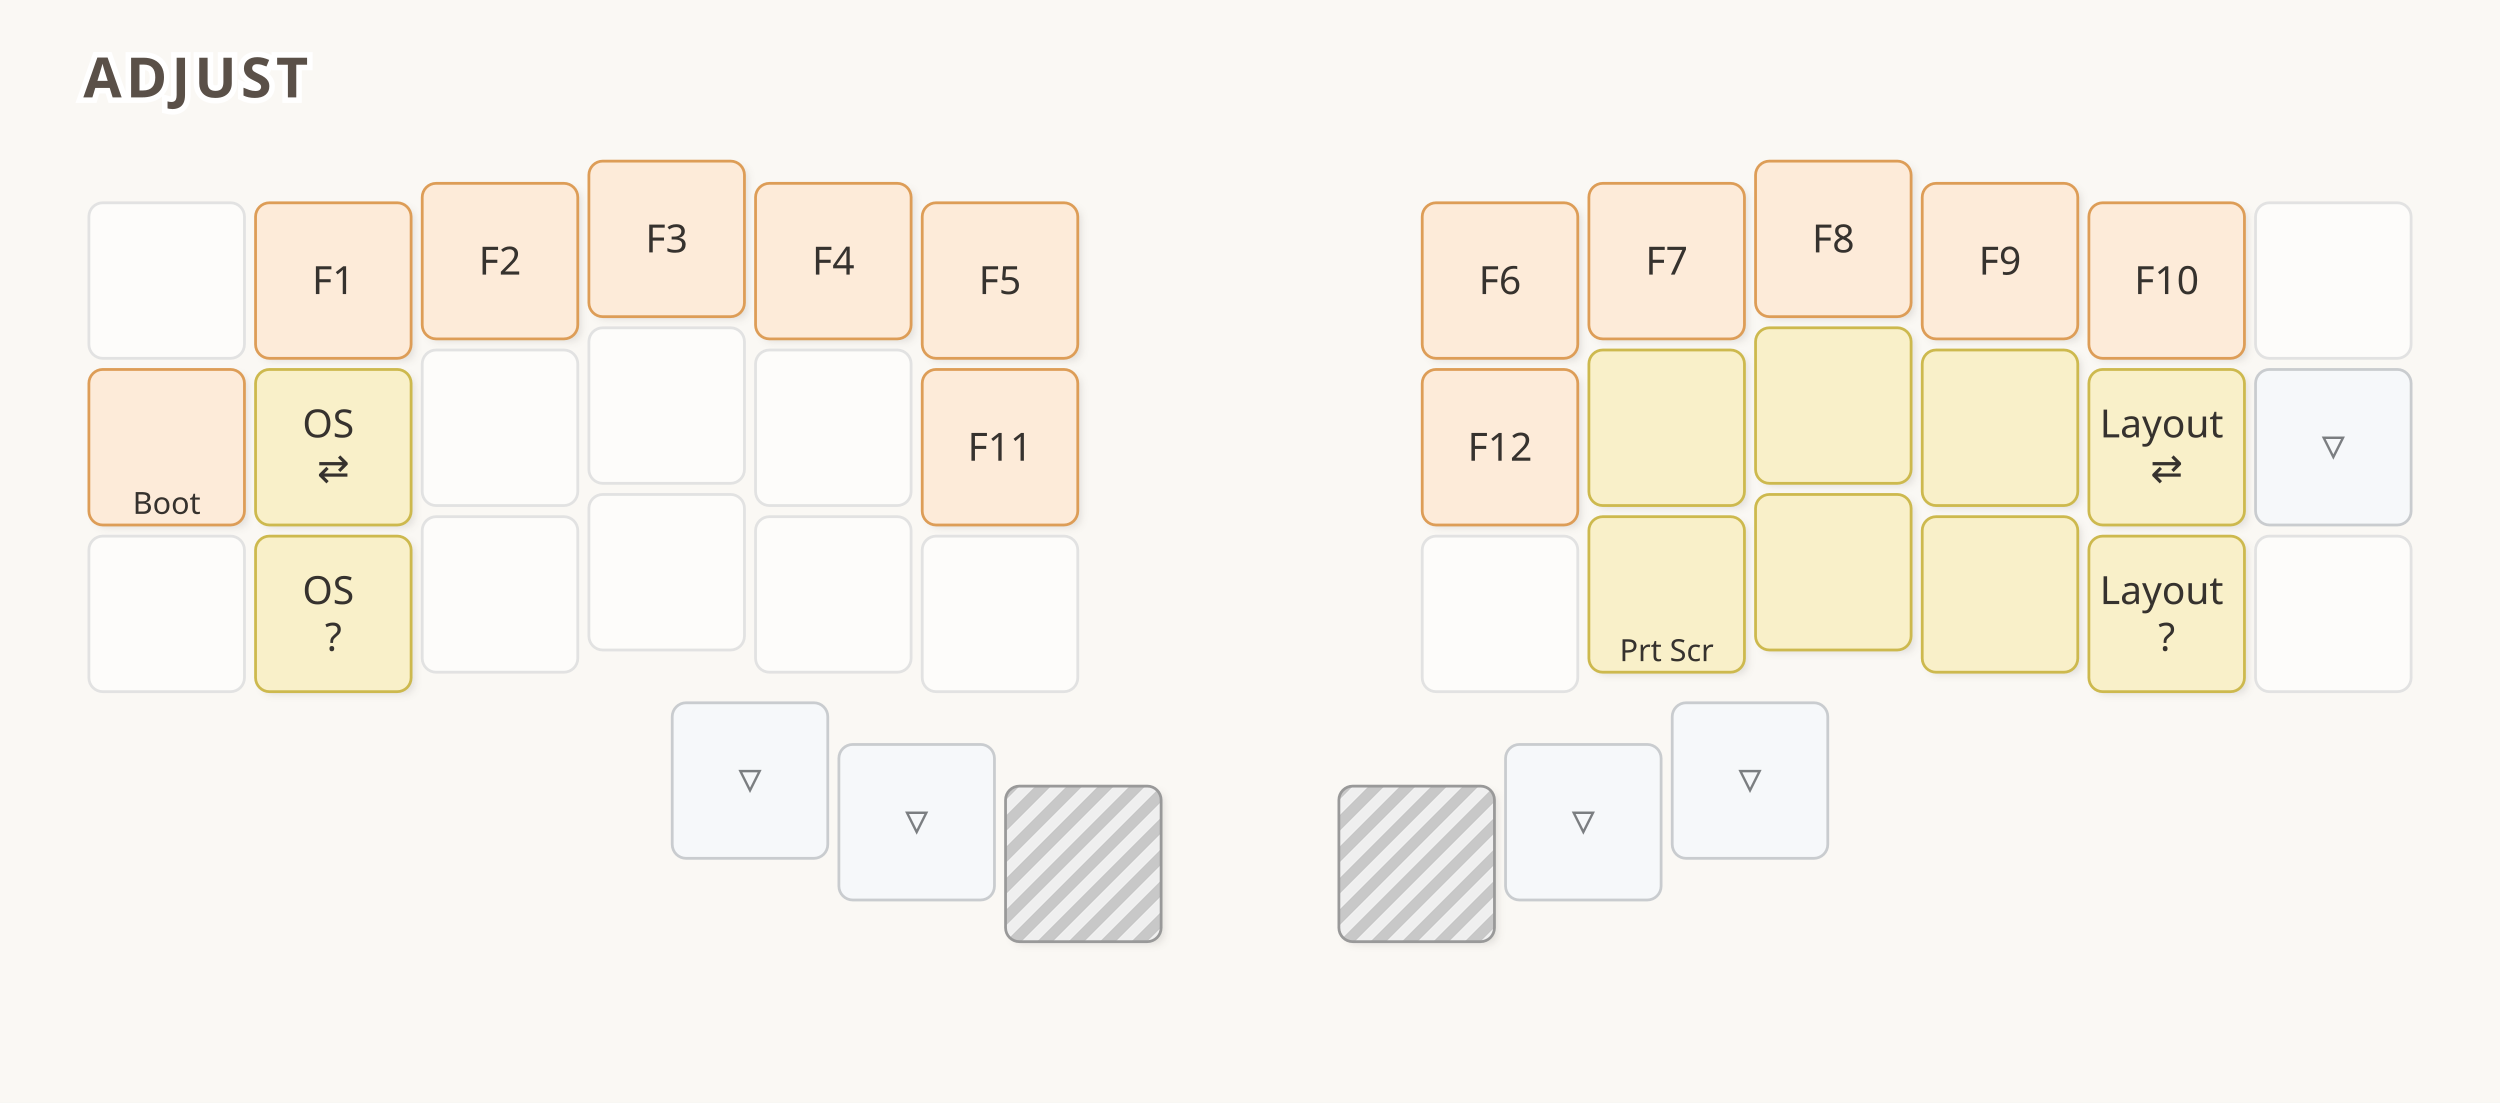
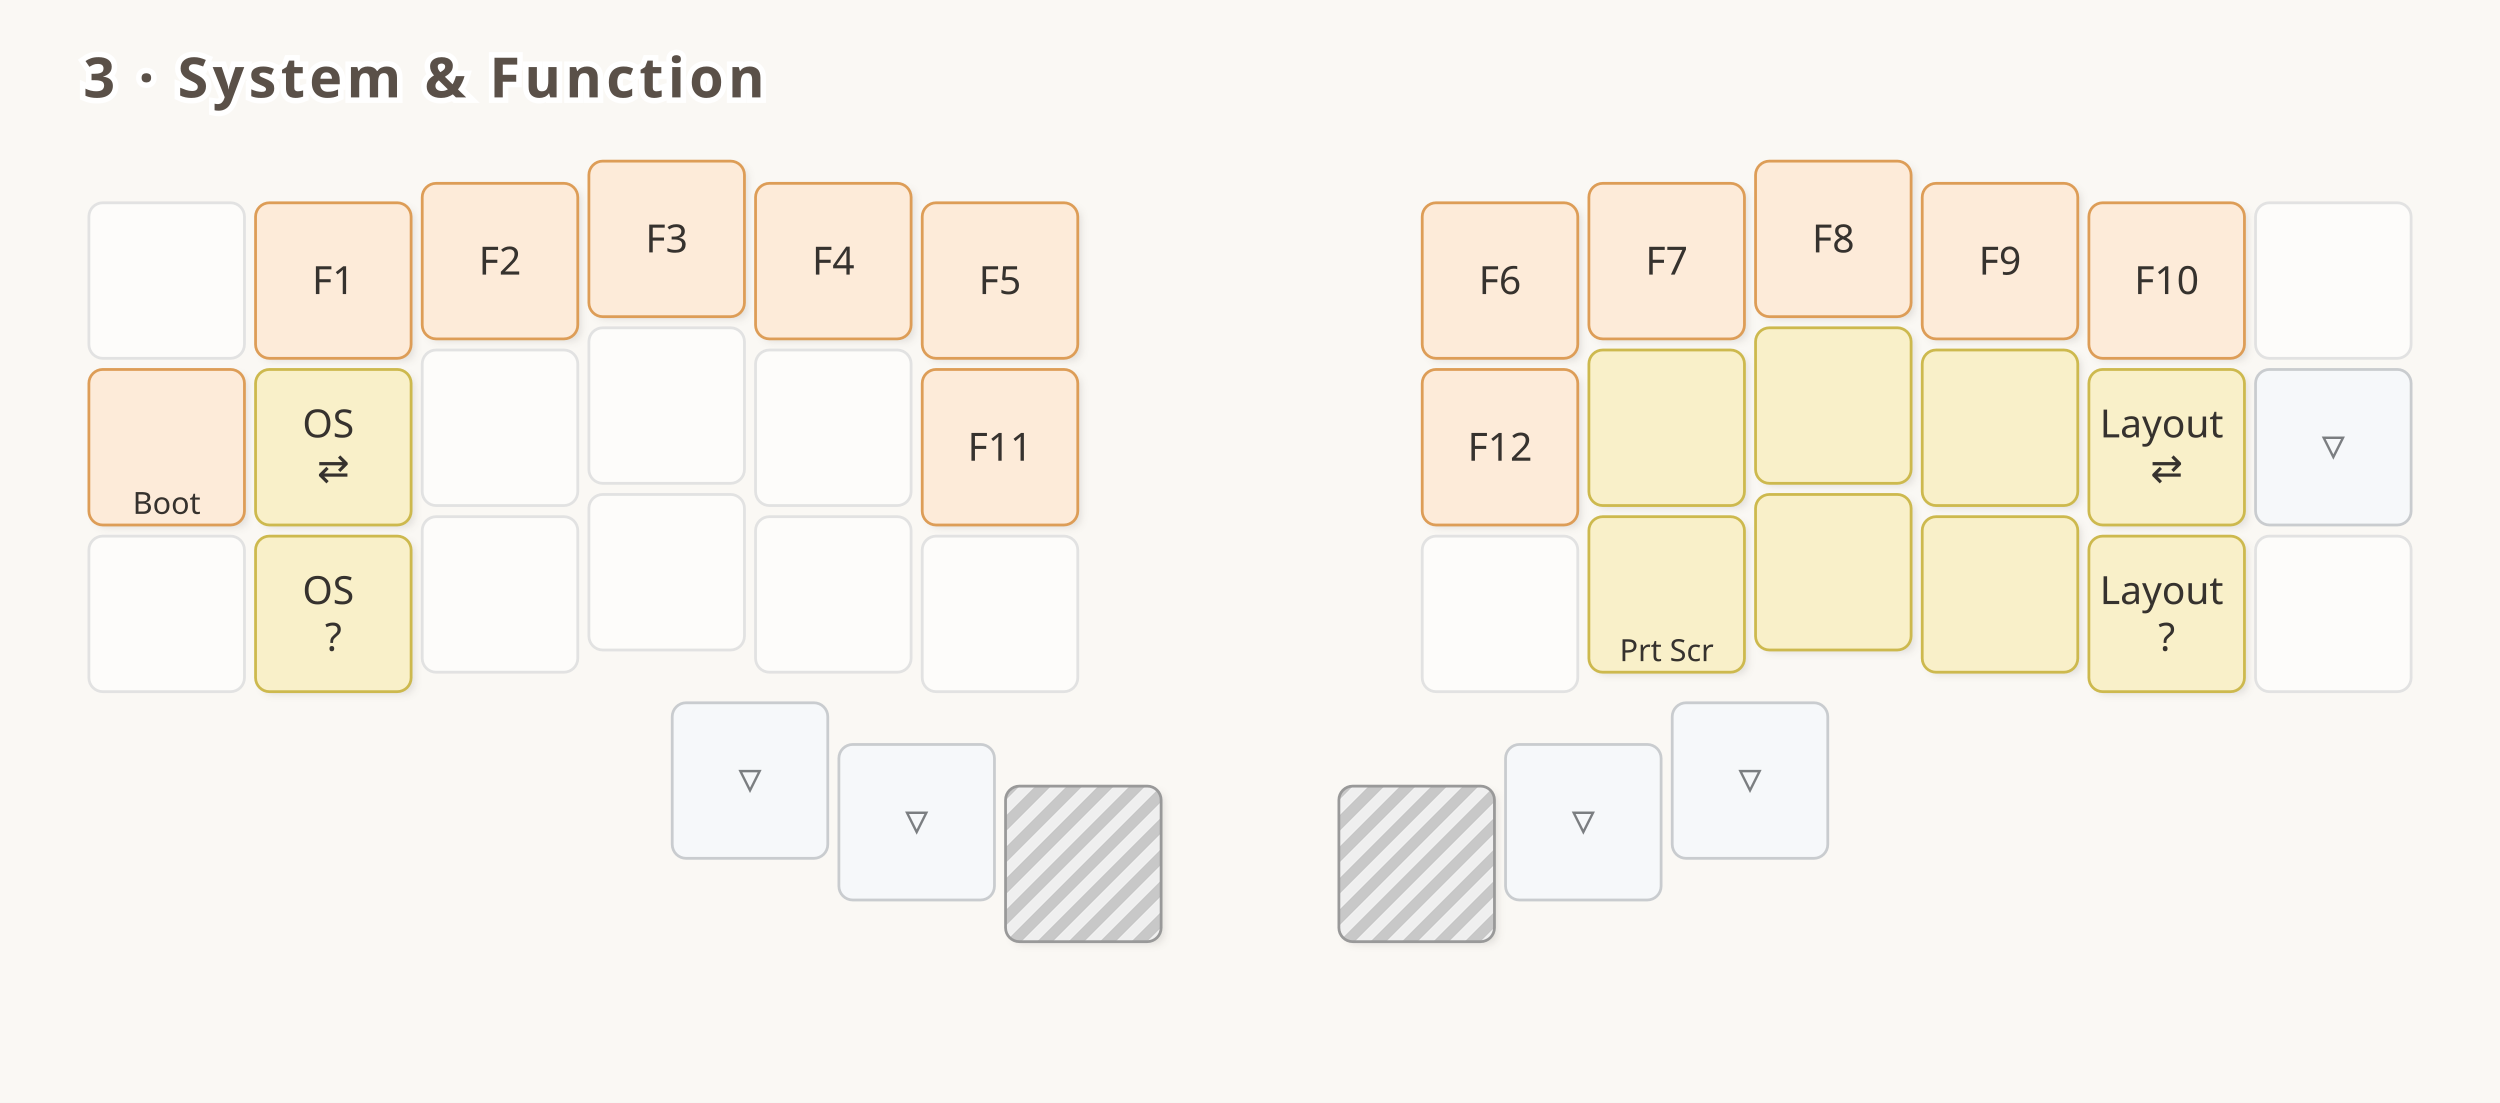
<svg xmlns="http://www.w3.org/2000/svg" xmlns:xlink="http://www.w3.org/1999/xlink" width="900" height="397" viewBox="0 0 900 397" class="keymap">
  <defs>
    <filter id="sh" x="-50%" y="-50%" width="200%" height="200%" color-interpolation-filters="sRGB">
      <feGaussianBlur stdDeviation="1.6" />
    </filter>
  </defs>
  <rect x="0" y="0" width="100%" height="100%" fill="#faf8f4" />
  <defs>/* start glyphs */
<svg id="mdi:brightness-5">
      <svg id="mdi-brightness-5" viewBox="0 0 24 24">
        <path d="M12,18A6,6 0 0,1 6,12A6,6 0 0,1 12,6A6,6 0 0,1 18,12A6,6 0 0,1 12,18M20,15.31L23.31,12L20,8.69V4H15.31L12,0.69L8.69,4H4V8.69L0.69,12L4,15.31V20H8.69L12,23.31L15.31,20H20V15.31Z" />
        <defs>
          <pattern id="stripes" patternUnits="userSpaceOnUse" width="8" height="8" patternTransform="rotate(45)">
            <rect width="8" height="8" fill="#efefef" />
            <rect width="4" height="8" fill="#c8c8c8" />
          </pattern>
        </defs>
      </svg>
      <defs>
        <pattern id="stripes" patternUnits="userSpaceOnUse" width="8" height="8" patternTransform="rotate(45)">
          <rect width="8" height="8" fill="#efefef" />
          <rect width="4" height="8" fill="#c8c8c8" />
        </pattern>
      </defs>
    </svg>
    <svg id="mdi:brightness-7">
      <svg id="mdi-brightness-7" viewBox="0 0 24 24">
        <path d="M12,8A4,4 0 0,0 8,12A4,4 0 0,0 12,16A4,4 0 0,0 16,12A4,4 0 0,0 12,8M12,18A6,6 0 0,1 6,12A6,6 0 0,1 12,6A6,6 0 0,1 18,12A6,6 0 0,1 12,18M20,8.69V4H15.31L12,0.69L8.69,4H4V8.69L0.69,12L4,15.31V20H8.69L12,23.31L15.31,20H20V15.31L23.31,12L20,8.69Z" />
        <defs>
          <pattern id="stripes" patternUnits="userSpaceOnUse" width="8" height="8" patternTransform="rotate(45)">
            <rect width="8" height="8" fill="#efefef" />
            <rect width="4" height="8" fill="#c8c8c8" />
          </pattern>
        </defs>
      </svg>
      <defs>
        <pattern id="stripes" patternUnits="userSpaceOnUse" width="8" height="8" patternTransform="rotate(45)">
          <rect width="8" height="8" fill="#efefef" />
          <rect width="4" height="8" fill="#c8c8c8" />
        </pattern>
      </defs>
    </svg>
    <svg id="mdi:monitor-screenshot">
      <svg id="mdi-monitor-screenshot" viewBox="0 0 24 24">
        <path d="M9,6H5V10H7V8H9M19,10H17V12H15V14H19M21,16H3V4H21M21,2H3C1.89,2 1,2.89 1,4V16A2,2 0 0,0 3,18H10V20H8V22H16V20H14V18H21A2,2 0 0,0 23,16V4C23,2.89 22.1,2 21,2" />
        <defs>
          <pattern id="stripes" patternUnits="userSpaceOnUse" width="8" height="8" patternTransform="rotate(45)">
            <rect width="8" height="8" fill="#efefef" />
            <rect width="4" height="8" fill="#c8c8c8" />
          </pattern>
        </defs>
      </svg>
      <defs>
        <pattern id="stripes" patternUnits="userSpaceOnUse" width="8" height="8" patternTransform="rotate(45)">
          <rect width="8" height="8" fill="#efefef" />
          <rect width="4" height="8" fill="#c8c8c8" />
        </pattern>
      </defs>
    </svg>
    <svg id="mdi:restart">
      <svg id="mdi-restart" viewBox="0 0 24 24">
        <path d="M12,4C14.1,4 16.1,4.8 17.6,6.3C20.7,9.4 20.7,14.5 17.6,17.6C15.8,19.5 13.3,20.2 10.9,19.9L11.4,17.9C13.1,18.1 14.9,17.5 16.2,16.2C18.5,13.9 18.5,10.1 16.2,7.7C15.1,6.6 13.5,6 12,6V10.6L7,5.6L12,0.6V4M6.3,17.6C3.7,15 3.3,11 5.1,7.9L6.6,9.4C5.5,11.6 5.9,14.4 7.8,16.2C8.3,16.7 8.9,17.1 9.6,17.4L9,19.4C8,19 7.1,18.4 6.3,17.6Z" />
        <defs>
          <pattern id="stripes" patternUnits="userSpaceOnUse" width="8" height="8" patternTransform="rotate(45)">
            <rect width="8" height="8" fill="#efefef" />
            <rect width="4" height="8" fill="#c8c8c8" />
          </pattern>
        </defs>
      </svg>
      <defs>
        <pattern id="stripes" patternUnits="userSpaceOnUse" width="8" height="8" patternTransform="rotate(45)">
          <rect width="8" height="8" fill="#efefef" />
          <rect width="4" height="8" fill="#c8c8c8" />
        </pattern>
      </defs>
    </svg>
    <svg id="mdi:volume-minus">
      <svg id="mdi-volume-minus" viewBox="0 0 24 24">
        <path d="M3,9H7L12,4V20L7,15H3V9M14,11H22V13H14V11Z" />
        <defs>
          <pattern id="stripes" patternUnits="userSpaceOnUse" width="8" height="8" patternTransform="rotate(45)">
            <rect width="8" height="8" fill="#efefef" />
            <rect width="4" height="8" fill="#c8c8c8" />
          </pattern>
        </defs>
      </svg>
      <defs>
        <pattern id="stripes" patternUnits="userSpaceOnUse" width="8" height="8" patternTransform="rotate(45)">
          <rect width="8" height="8" fill="#efefef" />
          <rect width="4" height="8" fill="#c8c8c8" />
        </pattern>
      </defs>
    </svg>
    <svg id="mdi:volume-mute">
      <svg id="mdi-volume-mute" viewBox="0 0 24 24">
        <path d="M3,9H7L12,4V20L7,15H3V9M16.59,12L14,9.41L15.41,8L18,10.59L20.59,8L22,9.41L19.41,12L22,14.59L20.59,16L18,13.41L15.41,16L14,14.59L16.59,12Z" />
        <defs>
          <pattern id="stripes" patternUnits="userSpaceOnUse" width="8" height="8" patternTransform="rotate(45)">
            <rect width="8" height="8" fill="#efefef" />
            <rect width="4" height="8" fill="#c8c8c8" />
          </pattern>
        </defs>
      </svg>
      <defs>
        <pattern id="stripes" patternUnits="userSpaceOnUse" width="8" height="8" patternTransform="rotate(45)">
          <rect width="8" height="8" fill="#efefef" />
          <rect width="4" height="8" fill="#c8c8c8" />
        </pattern>
      </defs>
    </svg>
    <svg id="mdi:volume-plus">
      <svg id="mdi-volume-plus" viewBox="0 0 24 24">
        <path d="M3,9H7L12,4V20L7,15H3V9M14,11H17V8H19V11H22V13H19V16H17V13H14V11Z" />
        <defs>
          <pattern id="stripes" patternUnits="userSpaceOnUse" width="8" height="8" patternTransform="rotate(45)">
            <rect width="8" height="8" fill="#efefef" />
            <rect width="4" height="8" fill="#c8c8c8" />
          </pattern>
        </defs>
      </svg>
      <defs>
        <pattern id="stripes" patternUnits="userSpaceOnUse" width="8" height="8" patternTransform="rotate(45)">
          <rect width="8" height="8" fill="#efefef" />
          <rect width="4" height="8" fill="#c8c8c8" />
        </pattern>
      </defs>
    </svg>
  </defs>/* end glyphs */
<style>/* inherit to force styles through use tags */
svg path {
    fill: inherit;
}

/* font and background color specifications */
svg.keymap {
    font-family: 'Source Sans 3','Source Sans Pro',sans-serif;
    font-size: 14px;
    font-kerning: normal;
    text-rendering: optimizeLegibility;
    fill: #24292e;
}

/* default key styling */
rect.key {
    fill: #f6f8fa;
}

rect.key, rect.combo {
    stroke: #c9cccf;
    stroke-width: 1;
}

/* default key side styling, only used is draw_key_sides is set */
rect.side {
    filter: brightness(90%);
}

/* color accent for combo boxes */
rect.combo, rect.combo-separate {
    fill: #cdf;
}

/* color accent for held keys */
rect.held, rect.combo.held {
    fill: #fdd;
}

/* color accent for ghost (optional) keys */
rect.ghost, rect.combo.ghost {
    stroke-dasharray: 4, 4;
    stroke-width: 2;
}

text {
    text-anchor: middle;
    dominant-baseline: middle;
}

/* styling for layer labels */
text.label {
    font-weight: 600;
    font-size: 20px;
    letter-spacing: 0.08em;
    fill: #5a5048;
    text-anchor: start;
    stroke: white;
    stroke-width: 4;
    paint-order: stroke;
}

/* styling for optional footer */
text.footer {
    text-anchor: end;
    dominant-baseline: auto;
    stroke: white;
    stroke-width: 4;
    paint-order: stroke;
}

/* styling for combo tap, and key non-tap label text */
text.combo, text.hold, text.shifted, text.left, text.right, text.tl, text.tr, text.bl, text.br {
    font-size: 11px;
}

text.hold, text.bl, text.br {
    text-anchor: middle;
    dominant-baseline: auto;
}

text.shifted, text.tl, text.tr {
    text-anchor: middle;
    dominant-baseline: hanging;
}

text.left, text.tl, text.bl {
    text-anchor: start;
}

text.right, text.tr, text.br {
    text-anchor: end;
}

text.layer-activator {
    text-decoration: underline;
}

/* styling for hold/shifted label text in combo box */
text.combo.hold, text.combo.shifted, text.combo.left, text.combo.right {
    font-size: 8px;
}

/* lighter symbol for transparent keys */
text.trans {
    fill: #7b7e81;
}

/* styling for combo dendrons */
path.combo {
    stroke-width: 1;
    stroke: gray;
    fill: none;
}

/* Start Tabler Icons Cleanup */
/* cannot use height/width with glyphs */
.icon-tabler &gt; path {
    fill: inherit;
    stroke: inherit;
    stroke-width: 2;
}
/* hide tabler's default box */
.icon-tabler &gt; path[stroke="none"][fill="none"] {
    visibility: hidden;
}
/* End Tabler Icons Cleanup */

/* Two-tier palette: pale fills = content regions (ambient), vivid = behavior */
/* Tier 1 - ambient content categories (default dark text) */
/* Palette: grey = alphas/trans (default), white = unused, green = symbols,
   purple = layers, blue = navigation (incl. latches), orange = everything else */
svg.keymap { fill: #36322e; }
.key.none rect.key { fill: white; opacity: 50%; }
.key.symbol rect.key { fill: #e9f5f0; stroke: #bedfd2; }
.key.layer rect.key { fill: #ead9eb; stroke: #9a5fa1; }
.key.layer.tap, .key.layer.hold, .key.layer.shifted { fill: #9a5fa1; }
.key.nav rect.key { fill: #dbe9f8; stroke: #6b97c9; }
.key.delhold.tap, .key.delhold.hold, .key.delhold.shifted { fill: #c25f54; }
.key.editing rect.key, .key.state rect.key, .key.danger rect.key, .key.modifier rect.key { fill: #fdebd9; stroke: #dd9d57; }
.key.system rect.key { fill: #f9f0c9; stroke: #cdb94e; }
.key.modifier.tap, .key.modifier.hold, .key.modifier.shifted { fill: #b06c1f; }
.key.modtap.hold { fill: #4a7ab8; font-weight: bold; }
.key.held rect.key { fill: url(#stripes); stroke: #999999; }
.combo.state rect.key { fill: #fdebd9; stroke: #dd9d57; }
.combo.symbol rect.key { fill: #e9f5f0; stroke: #bedfd2; }
.key.shifted { transform: translateY(2px); }
.key.hold {transform: translateY(-2px); }
</style>
-   <g transform="translate(30, 0)" class="layer-ADJUST">
-     <text x="0" y="28" class="label" id="ADJUST">ADJUST</text>
+   <g transform="translate(30, 0)" class="layer-3 · System &amp; Function">
+     <text x="0" y="28" class="label" id="System--Function">3 · System &amp; Function</text>
    <g transform="translate(0, 56)">
      <g transform="translate(30, 45)" class="key none keypos-0">
        <rect rx="5" ry="5" x="-28" y="-28" width="56" height="56" class="key none" />
      </g>
      <g transform="translate(90, 45)" class="key editing keypos-1">
        <rect x="-25.2" y="-25.5" width="54" height="54" rx="3" ry="3" fill="#3a2f25" opacity="0.16" filter="url(#sh)" />
        <rect rx="5" ry="5" x="-28" y="-28" width="56" height="56" class="key editing" />
        <text x="0" y="0" class="key editing tap">F1</text>
      </g>
      <g transform="translate(150, 38)" class="key editing keypos-2">
        <rect x="-25.2" y="-25.5" width="54" height="54" rx="3" ry="3" fill="#3a2f25" opacity="0.16" filter="url(#sh)" />
        <rect rx="5" ry="5" x="-28" y="-28" width="56" height="56" class="key editing" />
        <text x="0" y="0" class="key editing tap">F2</text>
      </g>
      <g transform="translate(210, 30)" class="key editing keypos-3">
        <rect x="-25.2" y="-25.5" width="54" height="54" rx="3" ry="3" fill="#3a2f25" opacity="0.16" filter="url(#sh)" />
        <rect rx="5" ry="5" x="-28" y="-28" width="56" height="56" class="key editing" />
        <text x="0" y="0" class="key editing tap">F3</text>
      </g>
      <g transform="translate(270, 38)" class="key editing keypos-4">
        <rect x="-25.2" y="-25.5" width="54" height="54" rx="3" ry="3" fill="#3a2f25" opacity="0.16" filter="url(#sh)" />
        <rect rx="5" ry="5" x="-28" y="-28" width="56" height="56" class="key editing" />
        <text x="0" y="0" class="key editing tap">F4</text>
      </g>
      <g transform="translate(330, 45)" class="key editing keypos-5">
        <rect x="-25.2" y="-25.5" width="54" height="54" rx="3" ry="3" fill="#3a2f25" opacity="0.16" filter="url(#sh)" />
        <rect rx="5" ry="5" x="-28" y="-28" width="56" height="56" class="key editing" />
        <text x="0" y="0" class="key editing tap">F5</text>
      </g>
      <g transform="translate(510, 45)" class="key editing keypos-6">
        <rect x="-25.2" y="-25.5" width="54" height="54" rx="3" ry="3" fill="#3a2f25" opacity="0.16" filter="url(#sh)" />
        <rect rx="5" ry="5" x="-28" y="-28" width="56" height="56" class="key editing" />
        <text x="0" y="0" class="key editing tap">F6</text>
      </g>
      <g transform="translate(570, 38)" class="key editing keypos-7">
        <rect x="-25.2" y="-25.5" width="54" height="54" rx="3" ry="3" fill="#3a2f25" opacity="0.16" filter="url(#sh)" />
        <rect rx="5" ry="5" x="-28" y="-28" width="56" height="56" class="key editing" />
        <text x="0" y="0" class="key editing tap">F7</text>
      </g>
      <g transform="translate(630, 30)" class="key editing keypos-8">
        <rect x="-25.2" y="-25.5" width="54" height="54" rx="3" ry="3" fill="#3a2f25" opacity="0.16" filter="url(#sh)" />
        <rect rx="5" ry="5" x="-28" y="-28" width="56" height="56" class="key editing" />
        <text x="0" y="0" class="key editing tap">F8</text>
      </g>
      <g transform="translate(690, 38)" class="key editing keypos-9">
        <rect x="-25.2" y="-25.5" width="54" height="54" rx="3" ry="3" fill="#3a2f25" opacity="0.16" filter="url(#sh)" />
        <rect rx="5" ry="5" x="-28" y="-28" width="56" height="56" class="key editing" />
        <text x="0" y="0" class="key editing tap">F9</text>
      </g>
      <g transform="translate(750, 45)" class="key editing keypos-10">
        <rect x="-25.2" y="-25.5" width="54" height="54" rx="3" ry="3" fill="#3a2f25" opacity="0.16" filter="url(#sh)" />
        <rect rx="5" ry="5" x="-28" y="-28" width="56" height="56" class="key editing" />
        <text x="0" y="0" class="key editing tap">F10</text>
      </g>
      <g transform="translate(810, 45)" class="key none keypos-11">
        <rect rx="5" ry="5" x="-28" y="-28" width="56" height="56" class="key none" />
      </g>
      <g transform="translate(30, 105)" class="key danger keypos-12">
        <rect x="-25.2" y="-25.5" width="54" height="54" rx="3" ry="3" fill="#3a2f25" opacity="0.16" filter="url(#sh)" />
        <rect rx="5" ry="5" x="-28" y="-28" width="56" height="56" class="key danger" />
        <use href="#mdi:restart" xlink:href="#mdi:restart" x="-7" y="-7" height="14" width="14.0" class="key danger tap glyph mdi:restart" />
        <text x="0" y="26" class="key danger hold">Boot</text>
      </g>
      <g transform="translate(90, 105)" class="key system keypos-13">
        <rect x="-25.2" y="-25.5" width="54" height="54" rx="3" ry="3" fill="#3a2f25" opacity="0.16" filter="url(#sh)" />
        <rect rx="5" ry="5" x="-28" y="-28" width="56" height="56" class="key system" />
        <text x="0" y="0" class="key system tap">
          <tspan x="0" dy="-0.6em">OS</tspan>
          <tspan x="0" dy="1.2em">⇄</tspan>
        </text>
      </g>
      <g transform="translate(150, 98)" class="key none keypos-14">
        <rect rx="5" ry="5" x="-28" y="-28" width="56" height="56" class="key none" />
      </g>
      <g transform="translate(210, 90)" class="key none keypos-15">
        <rect rx="5" ry="5" x="-28" y="-28" width="56" height="56" class="key none" />
      </g>
      <g transform="translate(270, 98)" class="key none keypos-16">
        <rect rx="5" ry="5" x="-28" y="-28" width="56" height="56" class="key none" />
      </g>
      <g transform="translate(330, 105)" class="key editing keypos-17">
        <rect x="-25.2" y="-25.5" width="54" height="54" rx="3" ry="3" fill="#3a2f25" opacity="0.16" filter="url(#sh)" />
        <rect rx="5" ry="5" x="-28" y="-28" width="56" height="56" class="key editing" />
        <text x="0" y="0" class="key editing tap">F11</text>
      </g>
      <g transform="translate(510, 105)" class="key editing keypos-18">
        <rect x="-25.2" y="-25.5" width="54" height="54" rx="3" ry="3" fill="#3a2f25" opacity="0.16" filter="url(#sh)" />
        <rect rx="5" ry="5" x="-28" y="-28" width="56" height="56" class="key editing" />
        <text x="0" y="0" class="key editing tap">F12</text>
      </g>
      <g transform="translate(570, 98)" class="key system keypos-19">
        <rect x="-25.2" y="-25.5" width="54" height="54" rx="3" ry="3" fill="#3a2f25" opacity="0.16" filter="url(#sh)" />
        <rect rx="5" ry="5" x="-28" y="-28" width="56" height="56" class="key system" />
        <use href="#mdi:volume-mute" xlink:href="#mdi:volume-mute" x="-7" y="-7" height="14" width="14.0" class="key system tap glyph mdi:volume-mute" />
      </g>
      <g transform="translate(630, 90)" class="key system keypos-20">
        <rect x="-25.2" y="-25.5" width="54" height="54" rx="3" ry="3" fill="#3a2f25" opacity="0.16" filter="url(#sh)" />
        <rect rx="5" ry="5" x="-28" y="-28" width="56" height="56" class="key system" />
        <use href="#mdi:volume-plus" xlink:href="#mdi:volume-plus" x="-7" y="-7" height="14" width="14.0" class="key system tap glyph mdi:volume-plus" />
      </g>
      <g transform="translate(690, 98)" class="key system keypos-21">
        <rect x="-25.2" y="-25.5" width="54" height="54" rx="3" ry="3" fill="#3a2f25" opacity="0.16" filter="url(#sh)" />
        <rect rx="5" ry="5" x="-28" y="-28" width="56" height="56" class="key system" />
        <use href="#mdi:brightness-7" xlink:href="#mdi:brightness-7" x="-7" y="-7" height="14" width="14.0" class="key system tap glyph mdi:brightness-7" />
      </g>
      <g transform="translate(750, 105)" class="key system keypos-22">
        <rect x="-25.2" y="-25.5" width="54" height="54" rx="3" ry="3" fill="#3a2f25" opacity="0.16" filter="url(#sh)" />
        <rect rx="5" ry="5" x="-28" y="-28" width="56" height="56" class="key system" />
        <text x="0" y="0" class="key system tap">
          <tspan x="0" dy="-0.6em">Layout</tspan>
          <tspan x="0" dy="1.2em">⇄</tspan>
        </text>
      </g>
      <g transform="translate(810, 105)" class="key trans keypos-23">
        <rect rx="5" ry="5" x="-28" y="-28" width="56" height="56" class="key trans" />
        <text style="font-family:SFMono-Regular,Consolas,Liberation Mono,Menlo,monospace" x="0" y="0" class="key trans tap">▽</text>
      </g>
      <g transform="translate(30, 165)" class="key none keypos-24">
        <rect rx="5" ry="5" x="-28" y="-28" width="56" height="56" class="key none" />
      </g>
      <g transform="translate(90, 165)" class="key system keypos-25">
        <rect x="-25.2" y="-25.5" width="54" height="54" rx="3" ry="3" fill="#3a2f25" opacity="0.16" filter="url(#sh)" />
        <rect rx="5" ry="5" x="-28" y="-28" width="56" height="56" class="key system" />
        <text x="0" y="0" class="key system tap">
          <tspan x="0" dy="-0.6em">OS</tspan>
          <tspan x="0" dy="1.2em">?</tspan>
        </text>
      </g>
      <g transform="translate(150, 158)" class="key none keypos-26">
        <rect rx="5" ry="5" x="-28" y="-28" width="56" height="56" class="key none" />
      </g>
      <g transform="translate(210, 150)" class="key none keypos-27">
        <rect rx="5" ry="5" x="-28" y="-28" width="56" height="56" class="key none" />
      </g>
      <g transform="translate(270, 158)" class="key none keypos-28">
        <rect rx="5" ry="5" x="-28" y="-28" width="56" height="56" class="key none" />
      </g>
      <g transform="translate(330, 165)" class="key none keypos-29">
        <rect rx="5" ry="5" x="-28" y="-28" width="56" height="56" class="key none" />
      </g>
      <g transform="translate(510, 165)" class="key none keypos-30">
        <rect rx="5" ry="5" x="-28" y="-28" width="56" height="56" class="key none" />
      </g>
      <g transform="translate(570, 158)" class="key system keypos-31">
        <rect x="-25.2" y="-25.5" width="54" height="54" rx="3" ry="3" fill="#3a2f25" opacity="0.16" filter="url(#sh)" />
        <rect rx="5" ry="5" x="-28" y="-28" width="56" height="56" class="key system" />
        <use href="#mdi:monitor-screenshot" xlink:href="#mdi:monitor-screenshot" x="-7" y="-7" height="14" width="14.0" class="key system tap glyph mdi:monitor-screenshot" />
        <text x="0" y="26" class="key system hold">Prt Scr</text>
      </g>
      <g transform="translate(630, 150)" class="key system keypos-32">
        <rect x="-25.2" y="-25.5" width="54" height="54" rx="3" ry="3" fill="#3a2f25" opacity="0.16" filter="url(#sh)" />
        <rect rx="5" ry="5" x="-28" y="-28" width="56" height="56" class="key system" />
        <use href="#mdi:volume-minus" xlink:href="#mdi:volume-minus" x="-7" y="-7" height="14" width="14.0" class="key system tap glyph mdi:volume-minus" />
      </g>
      <g transform="translate(690, 158)" class="key system keypos-33">
        <rect x="-25.2" y="-25.5" width="54" height="54" rx="3" ry="3" fill="#3a2f25" opacity="0.16" filter="url(#sh)" />
        <rect rx="5" ry="5" x="-28" y="-28" width="56" height="56" class="key system" />
        <use href="#mdi:brightness-5" xlink:href="#mdi:brightness-5" x="-7" y="-7" height="14" width="14.0" class="key system tap glyph mdi:brightness-5" />
      </g>
      <g transform="translate(750, 165)" class="key system keypos-34">
        <rect x="-25.2" y="-25.5" width="54" height="54" rx="3" ry="3" fill="#3a2f25" opacity="0.16" filter="url(#sh)" />
        <rect rx="5" ry="5" x="-28" y="-28" width="56" height="56" class="key system" />
        <text x="0" y="0" class="key system tap">
          <tspan x="0" dy="-0.6em">Layout</tspan>
          <tspan x="0" dy="1.2em">?</tspan>
        </text>
      </g>
      <g transform="translate(810, 165)" class="key none keypos-35">
        <rect rx="5" ry="5" x="-28" y="-28" width="56" height="56" class="key none" />
      </g>
      <g transform="translate(240, 225)" class="key trans keypos-36">
        <rect rx="5" ry="5" x="-28" y="-28" width="56" height="56" class="key trans" />
        <text style="font-family:SFMono-Regular,Consolas,Liberation Mono,Menlo,monospace" x="0" y="0" class="key trans tap">▽</text>
      </g>
      <g transform="translate(300, 240)" class="key trans keypos-37">
        <rect rx="5" ry="5" x="-28" y="-28" width="56" height="56" class="key trans" />
        <text style="font-family:SFMono-Regular,Consolas,Liberation Mono,Menlo,monospace" x="0" y="0" class="key trans tap">▽</text>
      </g>
      <g transform="translate(360, 255)" class="key held keypos-38">
        <rect x="-25.2" y="-25.5" width="54" height="54" rx="3" ry="3" fill="#3a2f25" opacity="0.16" filter="url(#sh)" />
        <rect rx="5" ry="5" x="-28" y="-28" width="56" height="56" class="key held" />
      </g>
      <g transform="translate(480, 255)" class="key held keypos-39">
        <rect x="-25.2" y="-25.5" width="54" height="54" rx="3" ry="3" fill="#3a2f25" opacity="0.16" filter="url(#sh)" />
        <rect rx="5" ry="5" x="-28" y="-28" width="56" height="56" class="key held" />
      </g>
      <g transform="translate(540, 240)" class="key trans keypos-40">
        <rect rx="5" ry="5" x="-28" y="-28" width="56" height="56" class="key trans" />
        <text style="font-family:SFMono-Regular,Consolas,Liberation Mono,Menlo,monospace" x="0" y="0" class="key trans tap">▽</text>
      </g>
      <g transform="translate(600, 225)" class="key trans keypos-41">
        <rect rx="5" ry="5" x="-28" y="-28" width="56" height="56" class="key trans" />
        <text style="font-family:SFMono-Regular,Consolas,Liberation Mono,Menlo,monospace" x="0" y="0" class="key trans tap">▽</text>
      </g>
    </g>
  </g>
  <defs>
    <pattern id="stripes" patternUnits="userSpaceOnUse" width="8" height="8" patternTransform="rotate(45)">
      <rect width="8" height="8" fill="#efefef" />
      <rect width="4" height="8" fill="#c8c8c8" />
    </pattern>
  </defs>
</svg>
